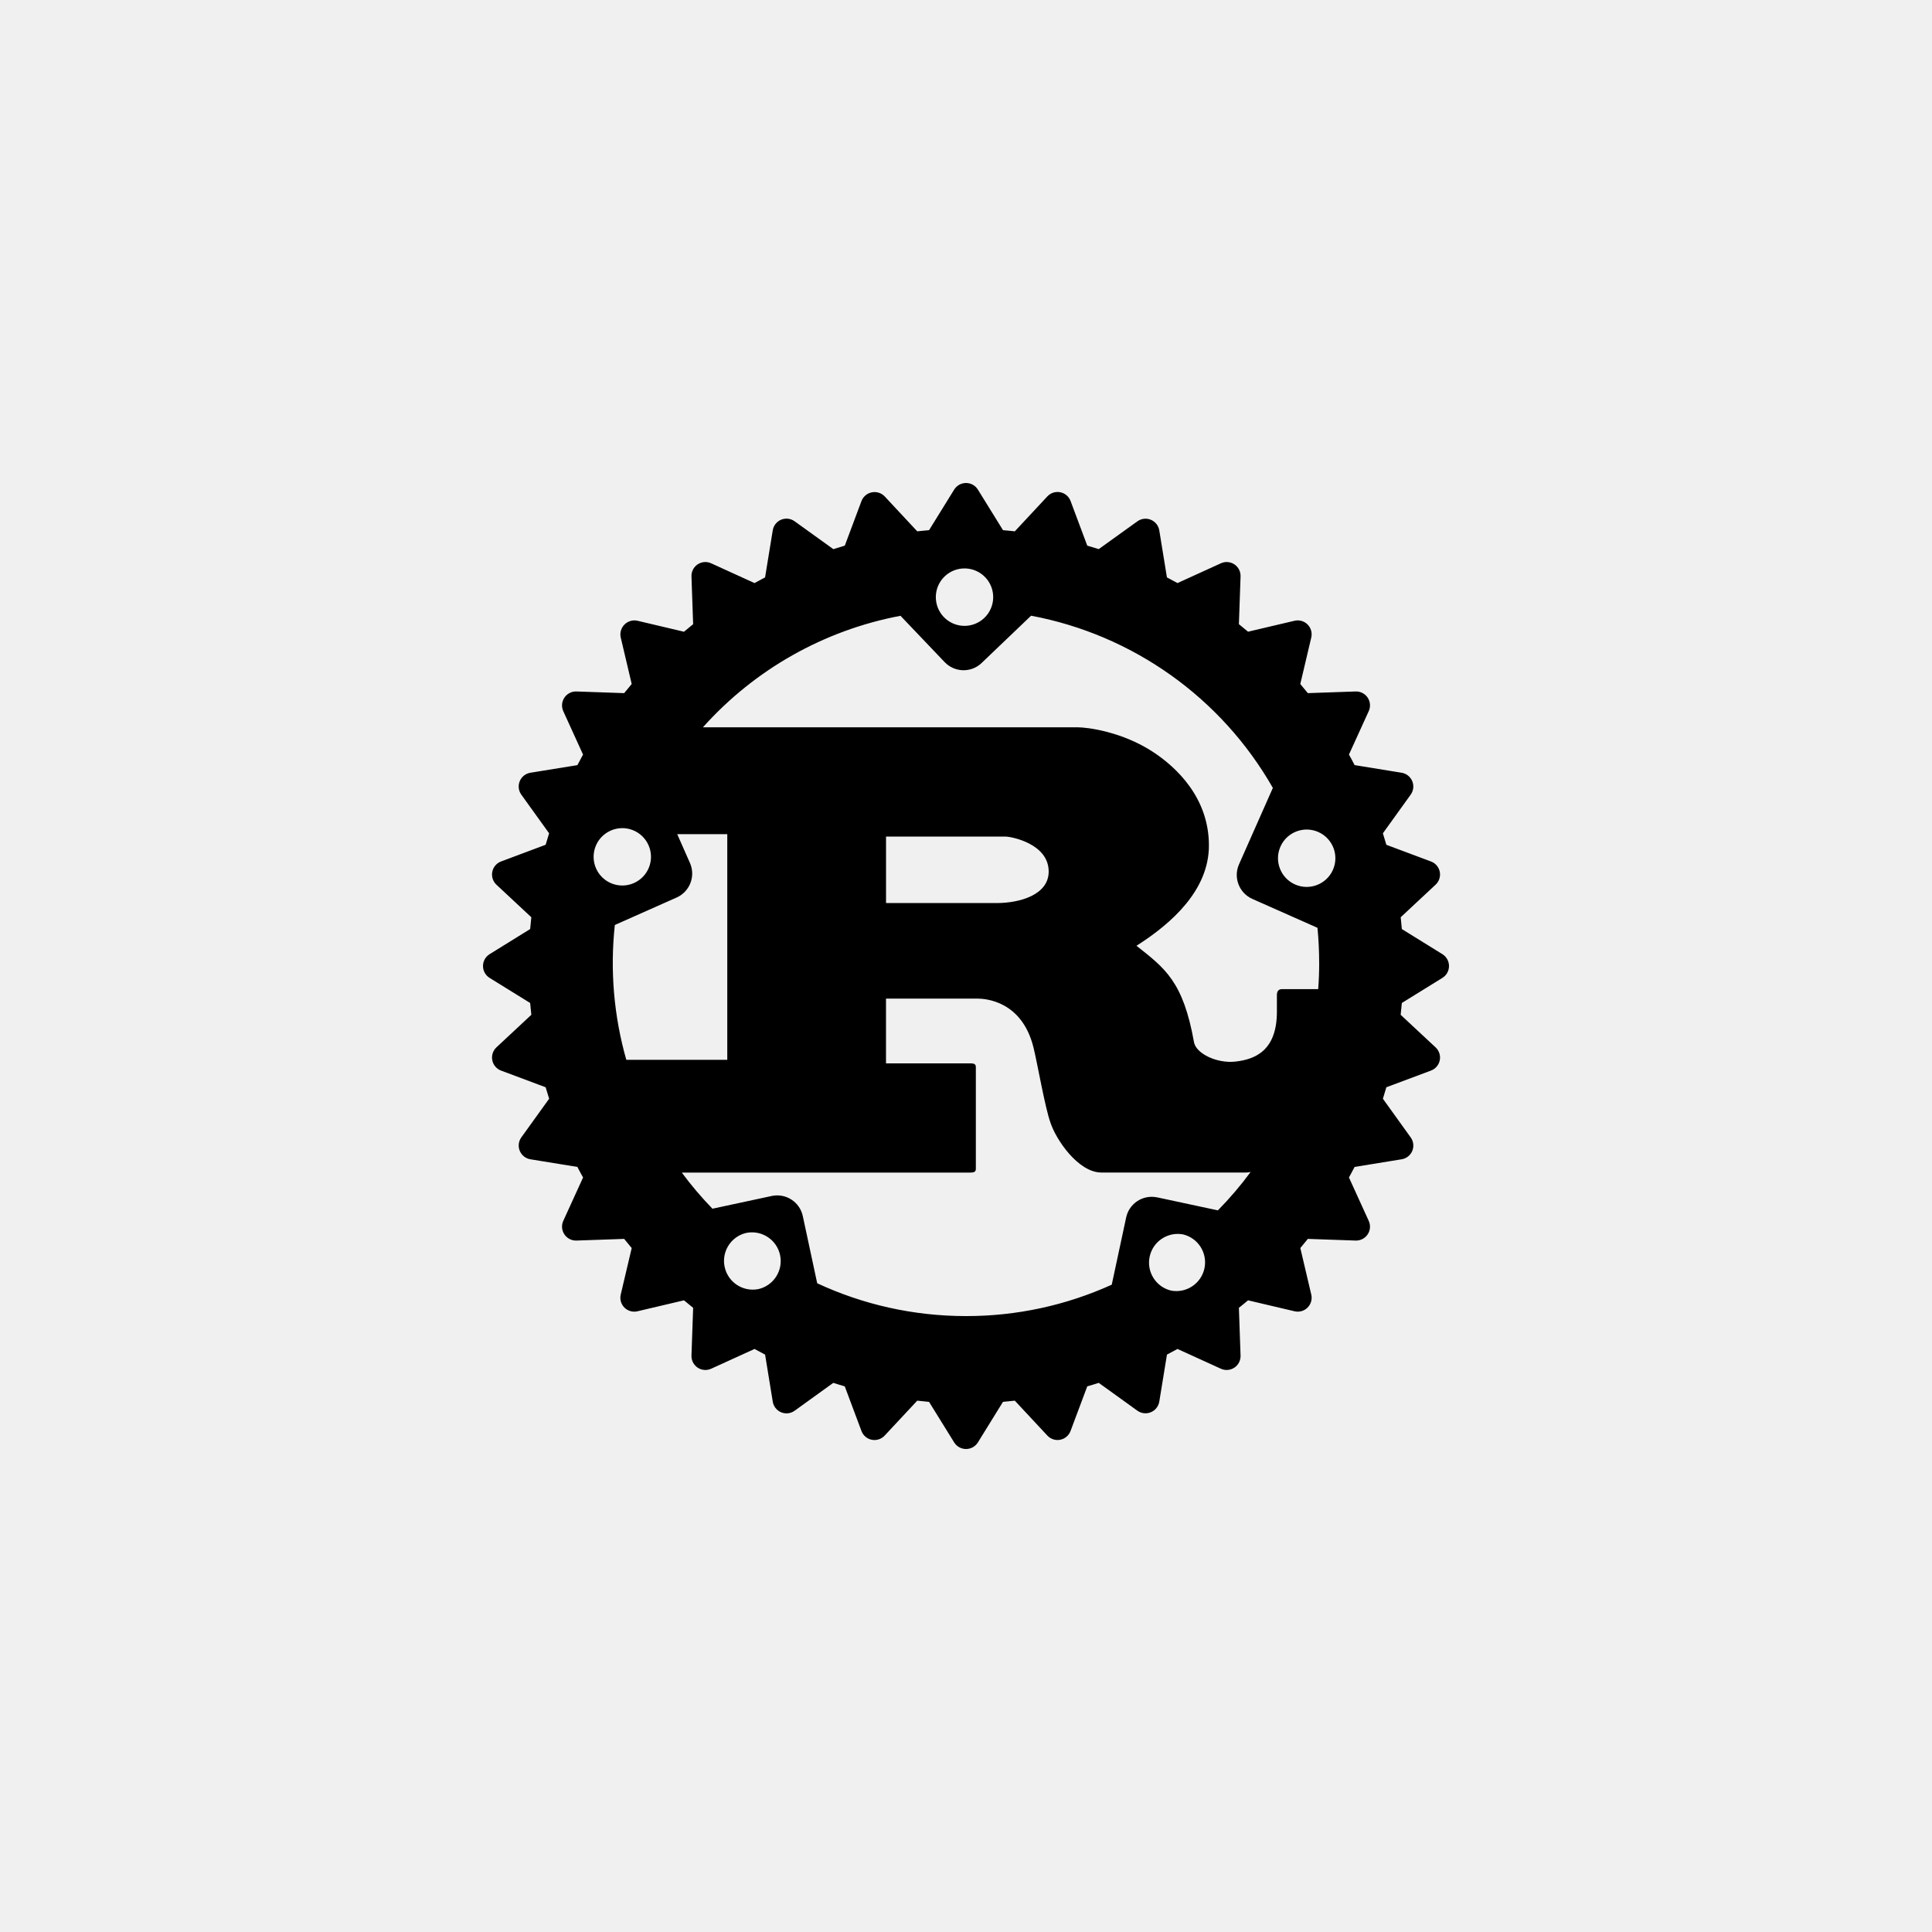
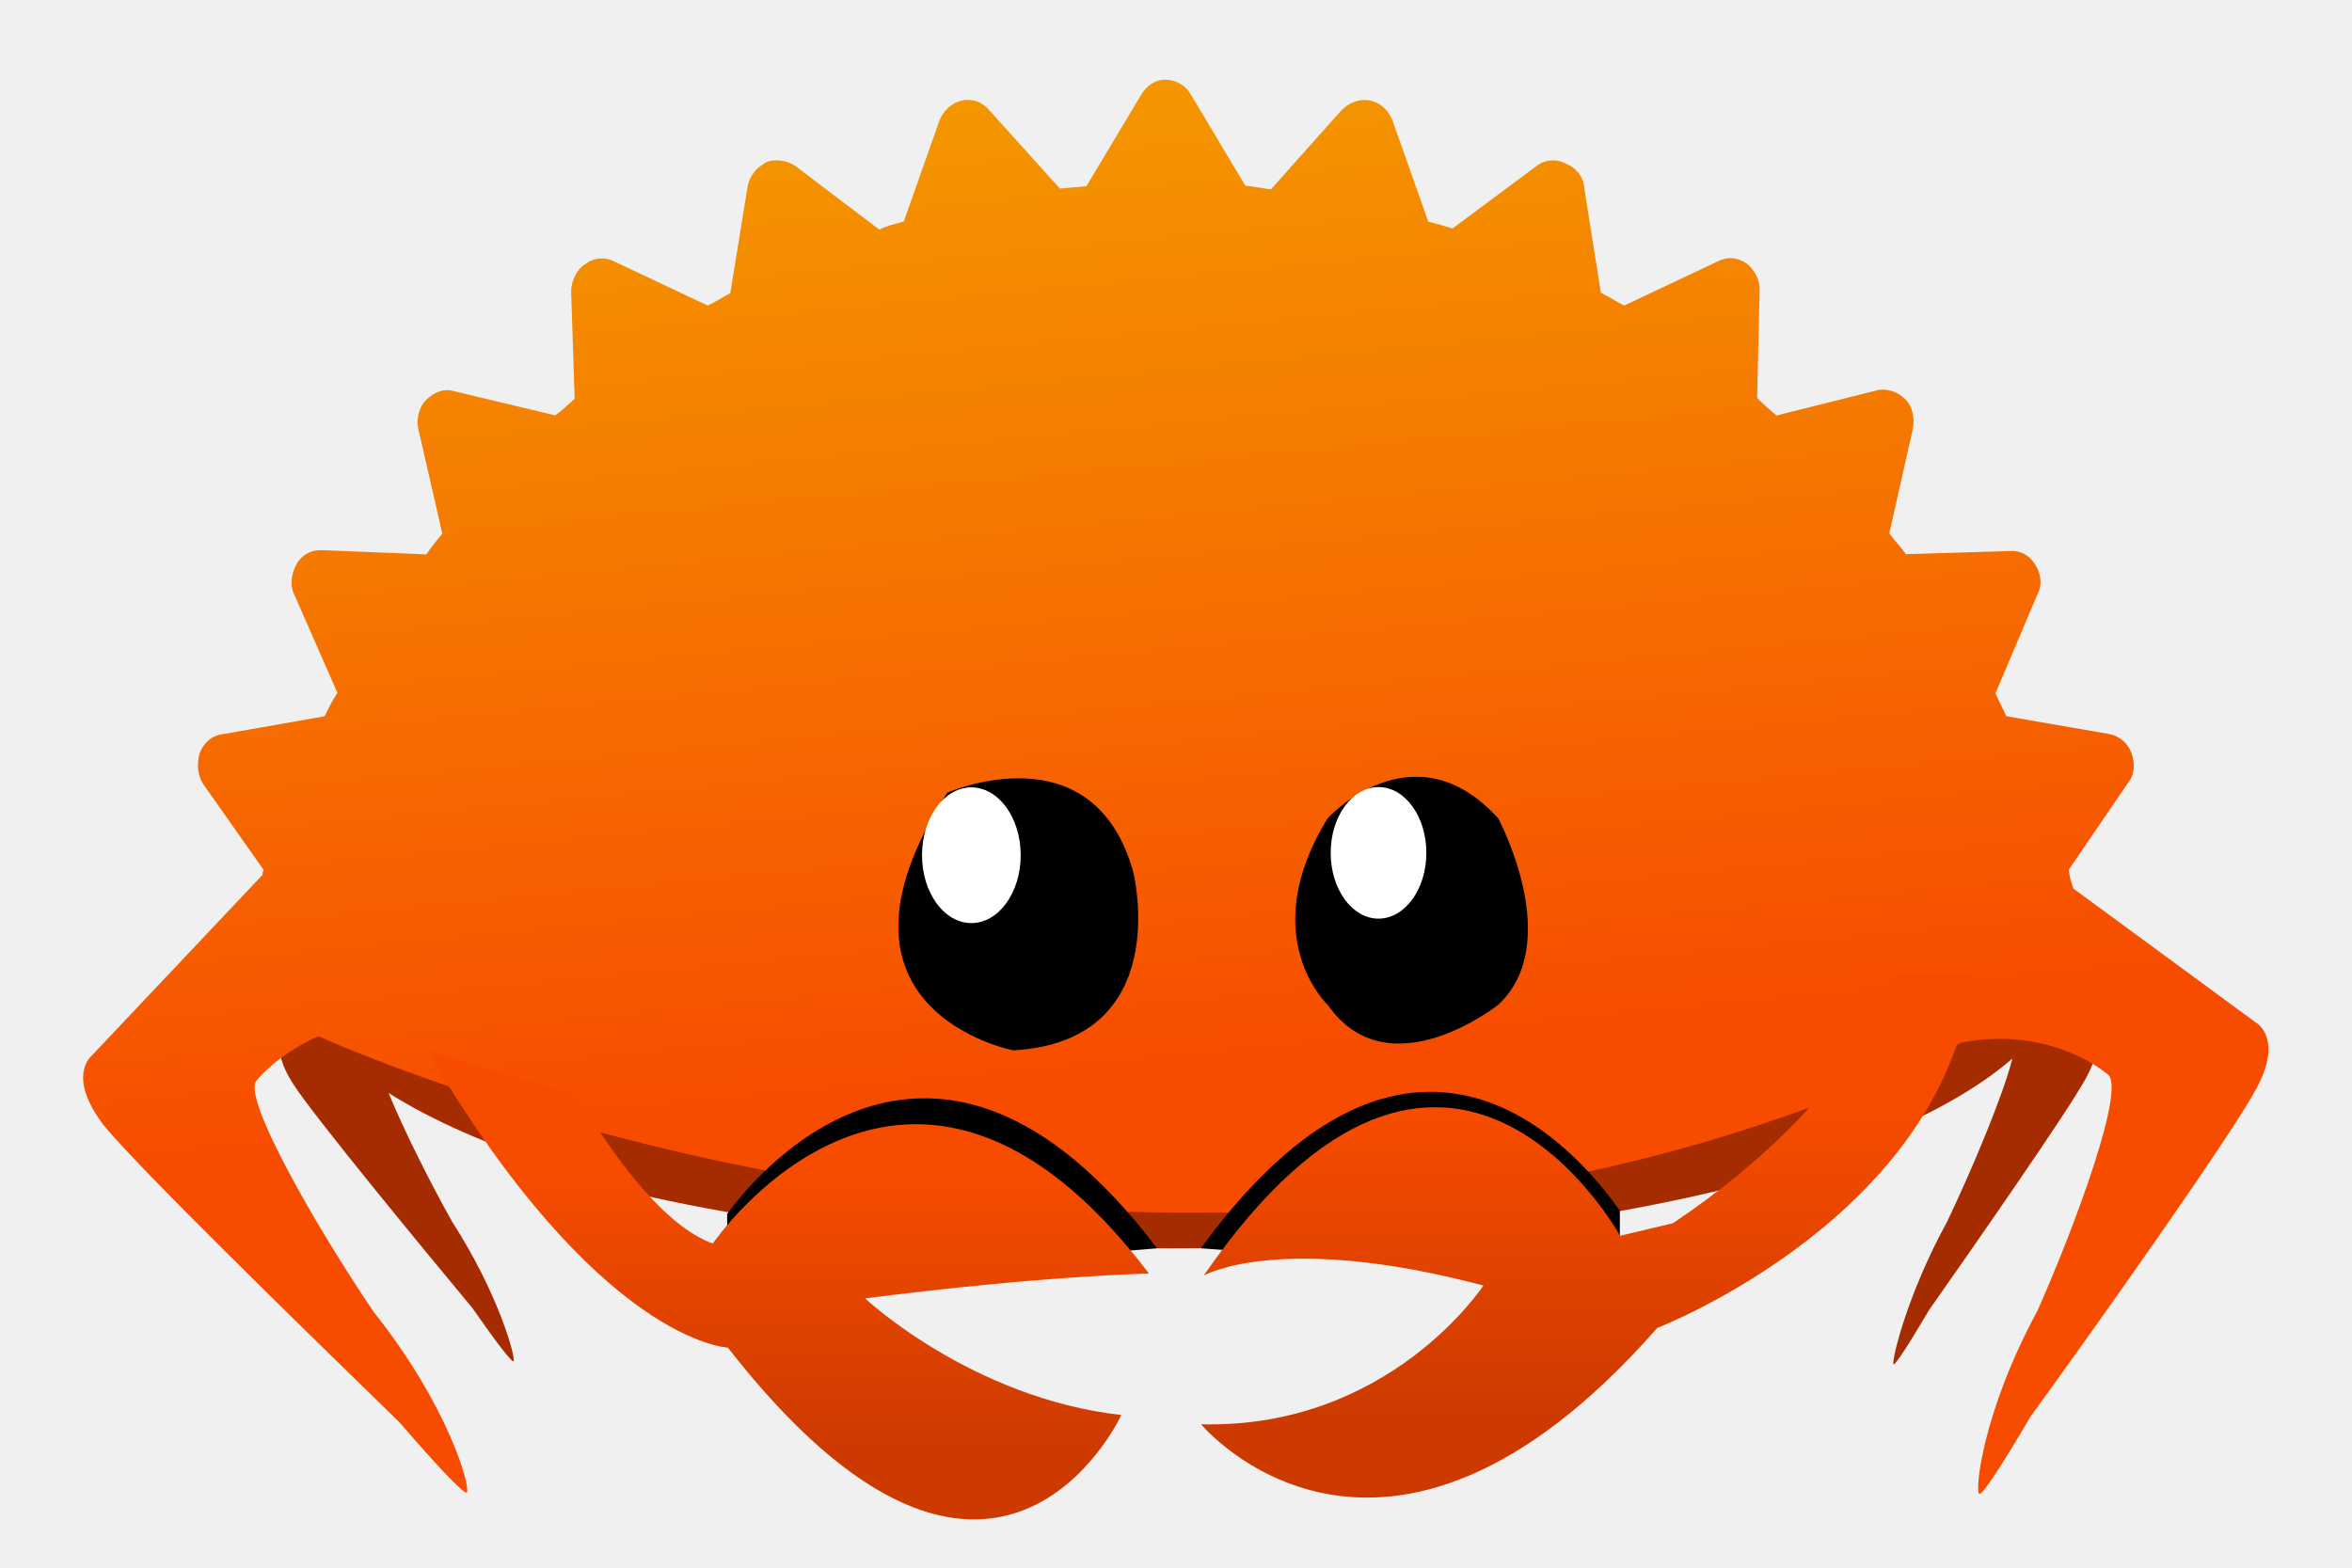
- <svg xmlns="http://www.w3.org/2000/svg" width="800px" height="800px" viewBox="0 0 64 64" fill="none">
-   <path d="m47.781 31.608-1.343-.832a18.57 18.57 0 0 0-.038-.391l1.154-1.077a.46.46 0 0 0-.153-.771l-1.476-.552a16.798 16.798 0 0 0-.115-.381l.92-1.279a.462.462 0 0 0-.3-.727l-1.557-.253c-.06-.118-.123-.234-.187-.35l.654-1.435a.46.46 0 0 0-.437-.654l-1.579.055a12.482 12.482 0 0 0-.25-.302l.363-1.539a.461.461 0 0 0-.556-.556l-1.538.362c-.1-.084-.2-.167-.303-.25l.055-1.578a.46.46 0 0 0-.654-.437l-1.435.654a16.712 16.712 0 0 0-.35-.188l-.253-1.556a.462.462 0 0 0-.726-.301l-1.28.92a14.31 14.31 0 0 0-.38-.115l-.552-1.476a.461.461 0 0 0-.771-.154l-1.077 1.156c-.13-.014-.26-.028-.391-.038l-.832-1.344a.462.462 0 0 0-.786 0l-.832 1.344c-.13.01-.261.024-.391.038l-1.077-1.155a.464.464 0 0 0-.771.153l-.552 1.476c-.128.037-.255.076-.38.116l-1.28-.921a.46.46 0 0 0-.727.3l-.254 1.557c-.117.061-.233.124-.35.188l-1.434-.654a.46.46 0 0 0-.654.436l.055 1.58c-.102.082-.203.165-.303.25l-1.538-.363a.464.464 0 0 0-.557.556l.363 1.539c-.085.1-.168.2-.25.302l-1.579-.055a.462.462 0 0 0-.437.654l.654 1.436c-.063.115-.126.231-.187.35l-1.556.252a.462.462 0 0 0-.301.727l.92 1.279c-.04.126-.078.253-.115.38l-1.476.553a.462.462 0 0 0-.153.771l1.155 1.077c-.015.13-.028.26-.039.391l-1.343.832a.462.462 0 0 0 0 .786l1.343.831c.011.131.024.262.039.392l-1.155 1.077a.462.462 0 0 0 .153.771l1.476.552c.037.128.076.255.116.38l-.921 1.28a.462.462 0 0 0 .301.726l1.556.253c.061.118.123.235.188.35l-.655 1.435a.462.462 0 0 0 .437.654l1.579-.055c.082.103.165.203.25.303l-.363 1.539a.46.46 0 0 0 .557.555l1.538-.362c.1.085.201.167.303.249l-.055 1.58a.461.461 0 0 0 .654.436l1.435-.654c.115.064.232.127.35.188l.253 1.555a.461.461 0 0 0 .727.302l1.279-.922c.126.04.253.08.38.116l.552 1.476a.46.46 0 0 0 .771.153l1.078-1.155c.13.015.26.028.391.04l.832 1.343a.463.463 0 0 0 .786 0l.831-1.344c.131-.011.262-.024.392-.039l1.077 1.155a.46.46 0 0 0 .77-.153l.553-1.476c.127-.036.254-.076.38-.116l1.28.922a.463.463 0 0 0 .726-.302l.254-1.556c.117-.06.233-.124.349-.187l1.435.654a.461.461 0 0 0 .654-.437l-.055-1.58c.102-.08.203-.163.303-.248l1.538.362a.46.46 0 0 0 .556-.555l-.362-1.539c.084-.1.167-.2.249-.303l1.58.055a.46.46 0 0 0 .436-.654l-.654-1.435c.064-.115.126-.232.187-.35l1.556-.253a.46.46 0 0 0 .301-.726l-.92-1.28a17.5 17.5 0 0 0 .115-.38l1.476-.552a.46.46 0 0 0 .153-.771l-1.155-1.077c.014-.13.027-.261.039-.392l1.343-.831a.462.462 0 0 0 0-.786zM38.79 42.752a.952.952 0 0 1 .399-1.861.952.952 0 0 1-.4 1.861zm-.457-3.087a.866.866 0 0 0-1.028.666l-.477 2.226A11.649 11.649 0 0 1 32 43.597c-1.76 0-3.43-.39-4.929-1.087l-.477-2.225a.866.866 0 0 0-1.028-.667l-1.965.422a11.68 11.68 0 0 1-1.016-1.197h9.561c.108 0 .18-.02.18-.118v-3.382c0-.099-.072-.118-.18-.118H29.35V33.08h3.024c.276 0 1.476.079 1.86 1.613.12.471.384 2.006.564 2.497.18.551.912 1.652 1.692 1.652h4.764a.977.977 0 0 0 .173-.017c-.33.449-.693.874-1.083 1.27l-2.01-.431zm-13.223 3.04a.952.952 0 0 1-.399-1.861.95.95 0 0 1 .398 1.862zm-3.627-14.707a.95.95 0 1 1-1.737.771.95.95 0 1 1 1.737-.771zm-1.115 2.643 2.047-.91a.868.868 0 0 0 .44-1.145l-.421-.953h1.658v7.474h-3.345a11.714 11.714 0 0 1-.38-4.466zm8.983-.726v-2.203h3.948c.204 0 1.44.236 1.44 1.16 0 .767-.948 1.043-1.728 1.043h-3.66zM43.7 31.898c0 .292-.011.581-.033.868h-1.2c-.12 0-.168.08-.168.197v.551c0 1.298-.732 1.58-1.373 1.652-.61.068-1.288-.256-1.371-.63-.36-2.025-.96-2.458-1.908-3.206 1.176-.746 2.4-1.848 2.4-3.323 0-1.593-1.092-2.596-1.836-3.088-1.044-.688-2.2-.826-2.512-.826H23.285a11.684 11.684 0 0 1 6.545-3.694l1.463 1.535c.331.346.88.36 1.225.028l1.638-1.566a11.71 11.71 0 0 1 8.009 5.704l-1.121 2.532a.869.869 0 0 0 .44 1.145l2.159.958c.037.383.056.77.056 1.163zM31.294 19.093a.95.95 0 0 1 1.344.031.952.952 0 0 1-.032 1.346.949.949 0 0 1-1.343-.032.953.953 0 0 1 .031-1.345zm11.123 8.951a.95.95 0 1 1 1.737.772.95.95 0 1 1-1.737-.772z" fill="#000000" />
+ <svg xmlns="http://www.w3.org/2000/svg" width="100%" height="100%" viewBox="0 0 1200 800" version="1.1" xml:space="preserve" style="fill-rule:evenodd;clip-rule:evenodd;stroke-linejoin:round;stroke-miterlimit:1.414;">
+   <g id="Layer-1">
+     <g transform="matrix(1,0,0,1,597.344,637.02)">
+       <path d="M0,-279.559C-121.238,-279.559 -231.39,-264.983 -312.939,-241.23L-312.939,-38.329C-231.39,-14.575 -121.238,0 0,0C138.76,0 262.987,-19.092 346.431,-49.186L346.431,-230.37C262.987,-260.465 138.76,-279.559 0,-279.559" style="fill:rgb(165,43,0);fill-rule:nonzero;" />
+     </g>
+     <g transform="matrix(1,0,0,1,1068.75,575.642)">
+       <path d="M0,-53.32L-14.211,-82.761C-14.138,-83.879 -14.08,-84.998 -14.08,-86.121C-14.08,-119.496 -48.786,-150.256 -107.177,-174.883L-107.177,2.643C-79.932,-8.849 -57.829,-21.674 -42.021,-35.482C-46.673,-16.775 -62.585,21.071 -75.271,47.686C-96.121,85.752 -103.671,118.889 -102.703,120.53C-102.086,121.563 -94.973,110.59 -84.484,92.809C-60.074,58.028 -13.82,-8.373 -4.575,-25.287C5.897,-44.461 0,-53.32 0,-53.32" style="fill:rgb(165,43,0);fill-rule:nonzero;" />
+     </g>
+     <g transform="matrix(1,0,0,1,149.064,591.421)">
+       <path d="M0,-99.954C0,-93.526 1.293,-87.194 3.788,-80.985L-4.723,-65.835C-4.723,-65.835 -11.541,-56.989 0.465,-38.327C11.055,-21.872 64.1,42.54 92.097,76.271C104.123,93.564 112.276,104.216 112.99,103.187C114.114,101.554 105.514,69.087 81.631,32.046C70.487,12.151 57.177,-14.206 49.189,-33.675C71.492,-19.559 100.672,-6.755 135.341,4.265L135.341,-204.17C51.797,-177.622 0,-140.737 0,-99.954" style="fill:rgb(165,43,0);fill-rule:nonzero;" />
+     </g>
+     <g transform="matrix(-65.8097,-752.207,-752.207,65.8097,621.707,796.312)">
+       <path d="M0.991,-0.034L0.933,0.008C0.933,0.014 0.933,0.02 0.933,0.026L0.99,0.069C0.996,0.073 0.999,0.08 0.998,0.087C0.997,0.094 0.992,0.1 0.986,0.103L0.92,0.133C0.919,0.139 0.918,0.145 0.916,0.15L0.964,0.203C0.968,0.208 0.97,0.216 0.968,0.222C0.965,0.229 0.96,0.234 0.953,0.236L0.882,0.254C0.88,0.259 0.877,0.264 0.875,0.27L0.91,0.33C0.914,0.336 0.914,0.344 0.91,0.35C0.907,0.356 0.9,0.36 0.893,0.361L0.82,0.365C0.817,0.369 0.813,0.374 0.81,0.379L0.832,0.445C0.835,0.452 0.833,0.459 0.828,0.465C0.824,0.47 0.816,0.473 0.809,0.472L0.737,0.462C0.733,0.466 0.729,0.47 0.724,0.474L0.733,0.544C0.734,0.551 0.731,0.558 0.725,0.562C0.719,0.566 0.711,0.568 0.704,0.565L0.636,0.542C0.631,0.546 0.626,0.549 0.621,0.552L0.615,0.621C0.615,0.629 0.61,0.635 0.604,0.638C0.597,0.641 0.589,0.641 0.583,0.638L0.521,0.602C0.52,0.603 0.519,0.603 0.518,0.603L0.406,0.729C0.406,0.729 0.394,0.747 0.359,0.725C0.329,0.705 0.206,0.599 0.141,0.543C0.109,0.52 0.089,0.504 0.09,0.502C0.093,0.499 0.149,0.509 0.217,0.554C0.278,0.588 0.371,0.631 0.38,0.619C0.38,0.619 0.396,0.604 0.406,0.575C0.406,0.575 0.406,0.575 0.406,0.575C0.407,0.576 0.407,0.576 0.406,0.575C0.406,0.575 0.091,0.024 0.305,-0.531C0.311,-0.593 0.275,-0.627 0.275,-0.627C0.266,-0.639 0.178,-0.598 0.12,-0.566C0.055,-0.523 0.002,-0.513 0,-0.516C-0.001,-0.518 0.018,-0.533 0.049,-0.555C0.11,-0.608 0.227,-0.707 0.256,-0.726C0.289,-0.748 0.301,-0.73 0.301,-0.73L0.402,-0.615C0.406,-0.614 0.41,-0.613 0.415,-0.613L0.47,-0.658C0.475,-0.663 0.483,-0.664 0.49,-0.662C0.497,-0.66 0.502,-0.655 0.504,-0.648L0.522,-0.58C0.527,-0.578 0.533,-0.576 0.538,-0.574L0.602,-0.608C0.608,-0.612 0.616,-0.612 0.623,-0.608C0.629,-0.605 0.633,-0.599 0.633,-0.592L0.637,-0.522C0.642,-0.519 0.647,-0.515 0.652,-0.512L0.721,-0.534C0.728,-0.536 0.736,-0.535 0.741,-0.531C0.747,-0.526 0.75,-0.519 0.749,-0.512L0.738,-0.443C0.742,-0.439 0.746,-0.435 0.751,-0.431L0.823,-0.439C0.83,-0.44 0.837,-0.437 0.842,-0.432C0.847,-0.426 0.848,-0.419 0.845,-0.412L0.821,-0.347C0.824,-0.342 0.828,-0.337 0.831,-0.332L0.903,-0.327C0.911,-0.327 0.917,-0.322 0.92,-0.316C0.924,-0.31 0.924,-0.302 0.92,-0.296L0.883,-0.236C0.885,-0.231 0.887,-0.226 0.889,-0.22L0.959,-0.202C0.966,-0.2 0.972,-0.195 0.974,-0.188C0.976,-0.181 0.974,-0.174 0.969,-0.168L0.92,-0.116C0.921,-0.111 0.923,-0.105 0.924,-0.099L0.988,-0.068C0.995,-0.065 0.999,-0.059 1,-0.052C1.001,-0.045 0.997,-0.038 0.991,-0.034ZM0.406,0.575C0.406,0.575 0.406,0.575 0.406,0.575C0.406,0.575 0.406,0.575 0.406,0.575Z" style="fill:url(#_Linear1);fill-rule:nonzero;" />
+     </g>
+     <g transform="matrix(1,0,0,1,450.328,483.629)">
+       <path d="M0,167.33C-1.664,165.91 -2.536,165.068 -2.536,165.068L140.006,153.391C23.733,0 -69.418,122.193 -79.333,135.855L-79.333,167.33L0,167.33Z" style="fill-rule:nonzero;" />
+     </g>
+     <g transform="matrix(1,0,0,1,747.12,477.333)">
+       <path d="M0,171.974C1.663,170.554 2.536,169.71 2.536,169.71L-134.448,159.687C-18.12,0 69.421,126.835 79.335,140.497L79.335,171.974L0,171.974Z" style="fill-rule:nonzero;" />
+     </g>
+     <g transform="matrix(-1.53e-05,-267.211,-267.211,1.53e-05,809.465,764.23)">
+       <path d="M1,-0.586C1,-0.586 0.768,-0.528 0.524,-0.165L0.5,-0.064C0.5,-0.064 1.1,0.265 0.424,0.731C0.424,0.731 0.508,0.586 0.405,0.197C0.405,0.197 0.131,0.376 0.14,0.736C0.14,0.736 -0.275,0.391 0.324,-0.135C0.324,-0.135 0.539,-0.691 1,-0.736L1,-0.586Z" style="fill:url(#_Linear2);fill-rule:nonzero;" />
+     </g>
+     <g transform="matrix(1,0,0,1,677.392,509.61)">
+       <path d="M0,-92.063C0,-92.063 43.486,-139.678 86.974,-92.063C86.974,-92.063 121.144,-28.571 86.974,3.171C86.974,3.171 31.062,47.615 0,3.171C0,3.171 -37.275,-31.75 0,-92.063" style="fill-rule:nonzero;" />
+     </g>
+     <g transform="matrix(1,0,0,1,727.738,435.209)">
+       <path d="M0,0.002C0,18.543 -10.93,33.574 -24.408,33.574C-37.885,33.574 -48.814,18.543 -48.814,0.002C-48.814,-18.539 -37.885,-33.572 -24.408,-33.572C-10.93,-33.572 0,-18.539 0,0.002" style="fill:white;fill-rule:nonzero;" />
+     </g>
+     <g transform="matrix(1,0,0,1,483.3,502.984)">
+       <path d="M0,-98.439C0,-98.439 74.596,-131.467 94.956,-57.748C94.956,-57.748 116.283,28.178 33.697,33.028C33.697,33.028 -71.613,12.745 0,-98.439" style="fill-rule:nonzero;" />
+     </g>
+     <g transform="matrix(1,0,0,1,520.766,436.428)">
+       <path d="M0,0C0,19.119 -11.27,34.627 -25.173,34.627C-39.071,34.627 -50.344,19.119 -50.344,0C-50.344,-19.124 -39.071,-34.627 -25.173,-34.627C-11.27,-34.627 0,-19.124 0,0" style="fill:white;fill-rule:nonzero;" />
+     </g>
+     <g transform="matrix(-1.53e-05,-239.021,-239.021,1.53e-05,402.161,775.388)">
+       <path d="M0.367,0.129C-0.364,-0.441 0.223,-0.711 0.223,-0.711C0.259,-0.391 0.472,-0.164 0.472,-0.164C0.521,-0.548 0.525,-0.77 0.525,-0.77C1.203,-0.256 0.589,0.161 0.589,0.161C0.627,0.265 0.772,0.372 0.906,0.451L1,0.77C0.376,0.403 0.367,0.129 0.367,0.129Z" style="fill:url(#_Linear3);fill-rule:nonzero;" />
+     </g>
+   </g>
+   <defs>
+     <linearGradient id="_Linear1" x1="0" y1="0" x2="1" y2="0" gradientUnits="userSpaceOnUse" gradientTransform="matrix(1,0,1.38778e-17,-1,0,-0.000650515)">
+       <stop offset="0" style="stop-color:rgb(247,76,0);stop-opacity:1" />
+       <stop offset="0.33" style="stop-color:rgb(247,76,0);stop-opacity:1" />
+       <stop offset="1" style="stop-color:rgb(244,150,0);stop-opacity:1" />
+     </linearGradient>
+     <linearGradient id="_Linear2" x1="0" y1="0" x2="1" y2="0" gradientUnits="userSpaceOnUse" gradientTransform="matrix(1,0,0,-1,0,1.23438e-06)">
+       <stop offset="0" style="stop-color:rgb(204,58,0);stop-opacity:1" />
+       <stop offset="0.15" style="stop-color:rgb(204,58,0);stop-opacity:1" />
+       <stop offset="0.74" style="stop-color:rgb(247,76,0);stop-opacity:1" />
+       <stop offset="1" style="stop-color:rgb(247,76,0);stop-opacity:1" />
+     </linearGradient>
+     <linearGradient id="_Linear3" x1="0" y1="0" x2="1" y2="0" gradientUnits="userSpaceOnUse" gradientTransform="matrix(1,1.32349e-23,1.32349e-23,-1,0,-9.1568e-07)">
+       <stop offset="0" style="stop-color:rgb(204,58,0);stop-opacity:1" />
+       <stop offset="0.15" style="stop-color:rgb(204,58,0);stop-opacity:1" />
+       <stop offset="0.74" style="stop-color:rgb(247,76,0);stop-opacity:1" />
+       <stop offset="1" style="stop-color:rgb(247,76,0);stop-opacity:1" />
+     </linearGradient>
+   </defs>
</svg>
